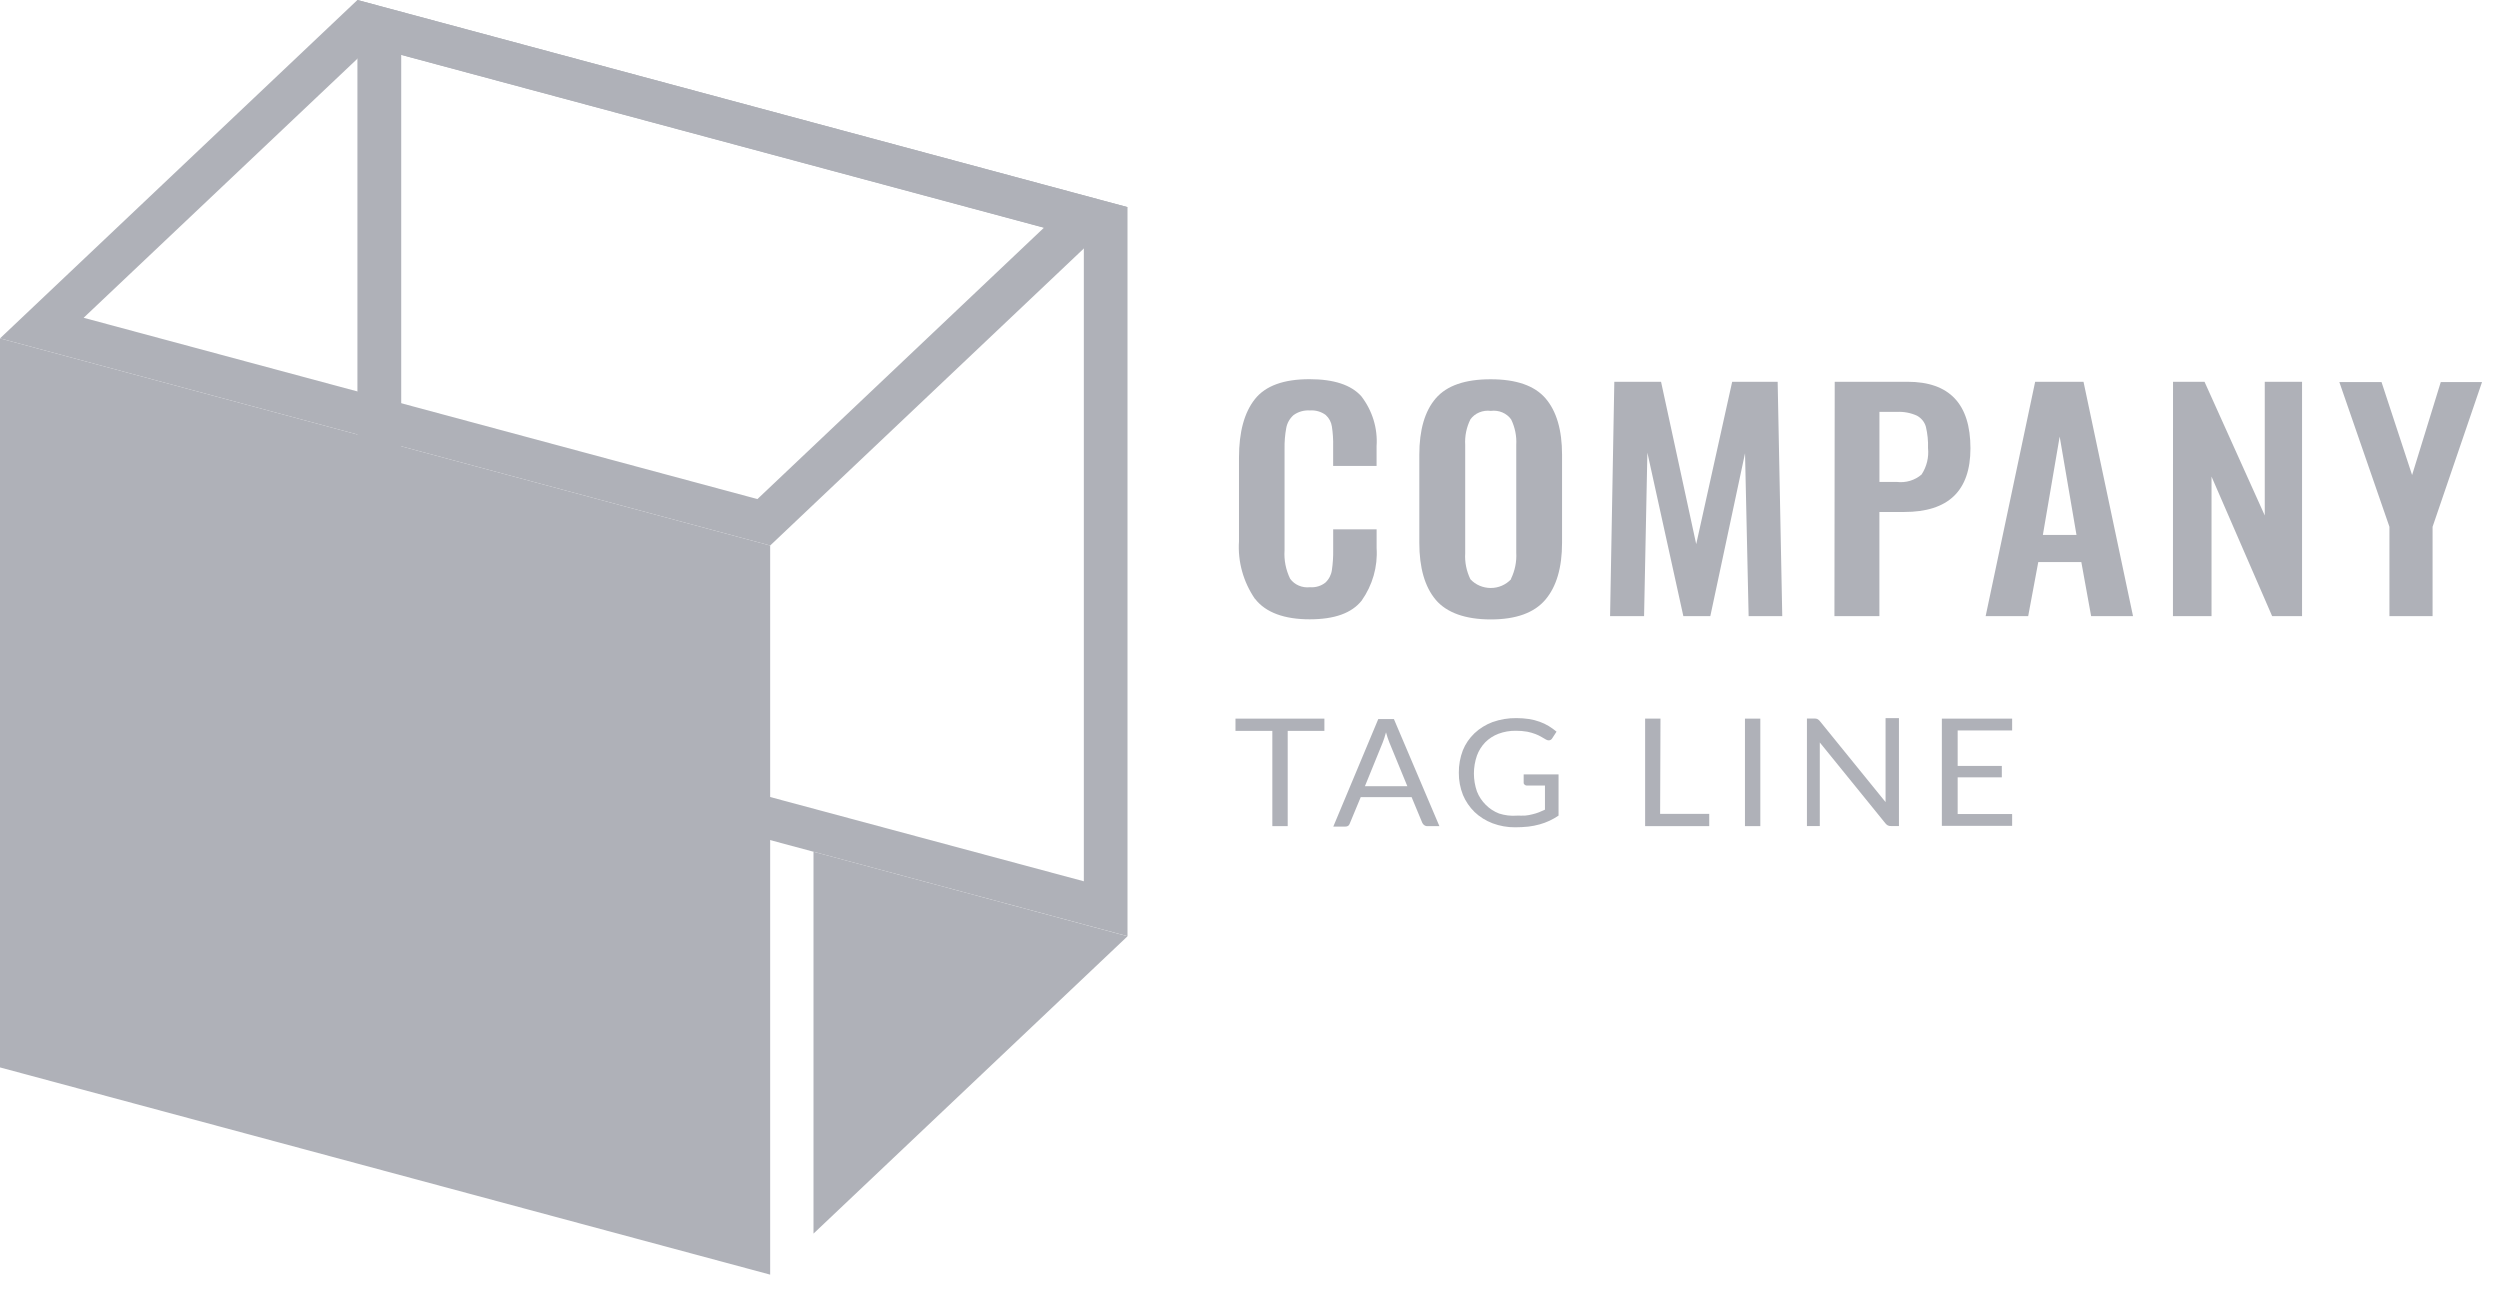
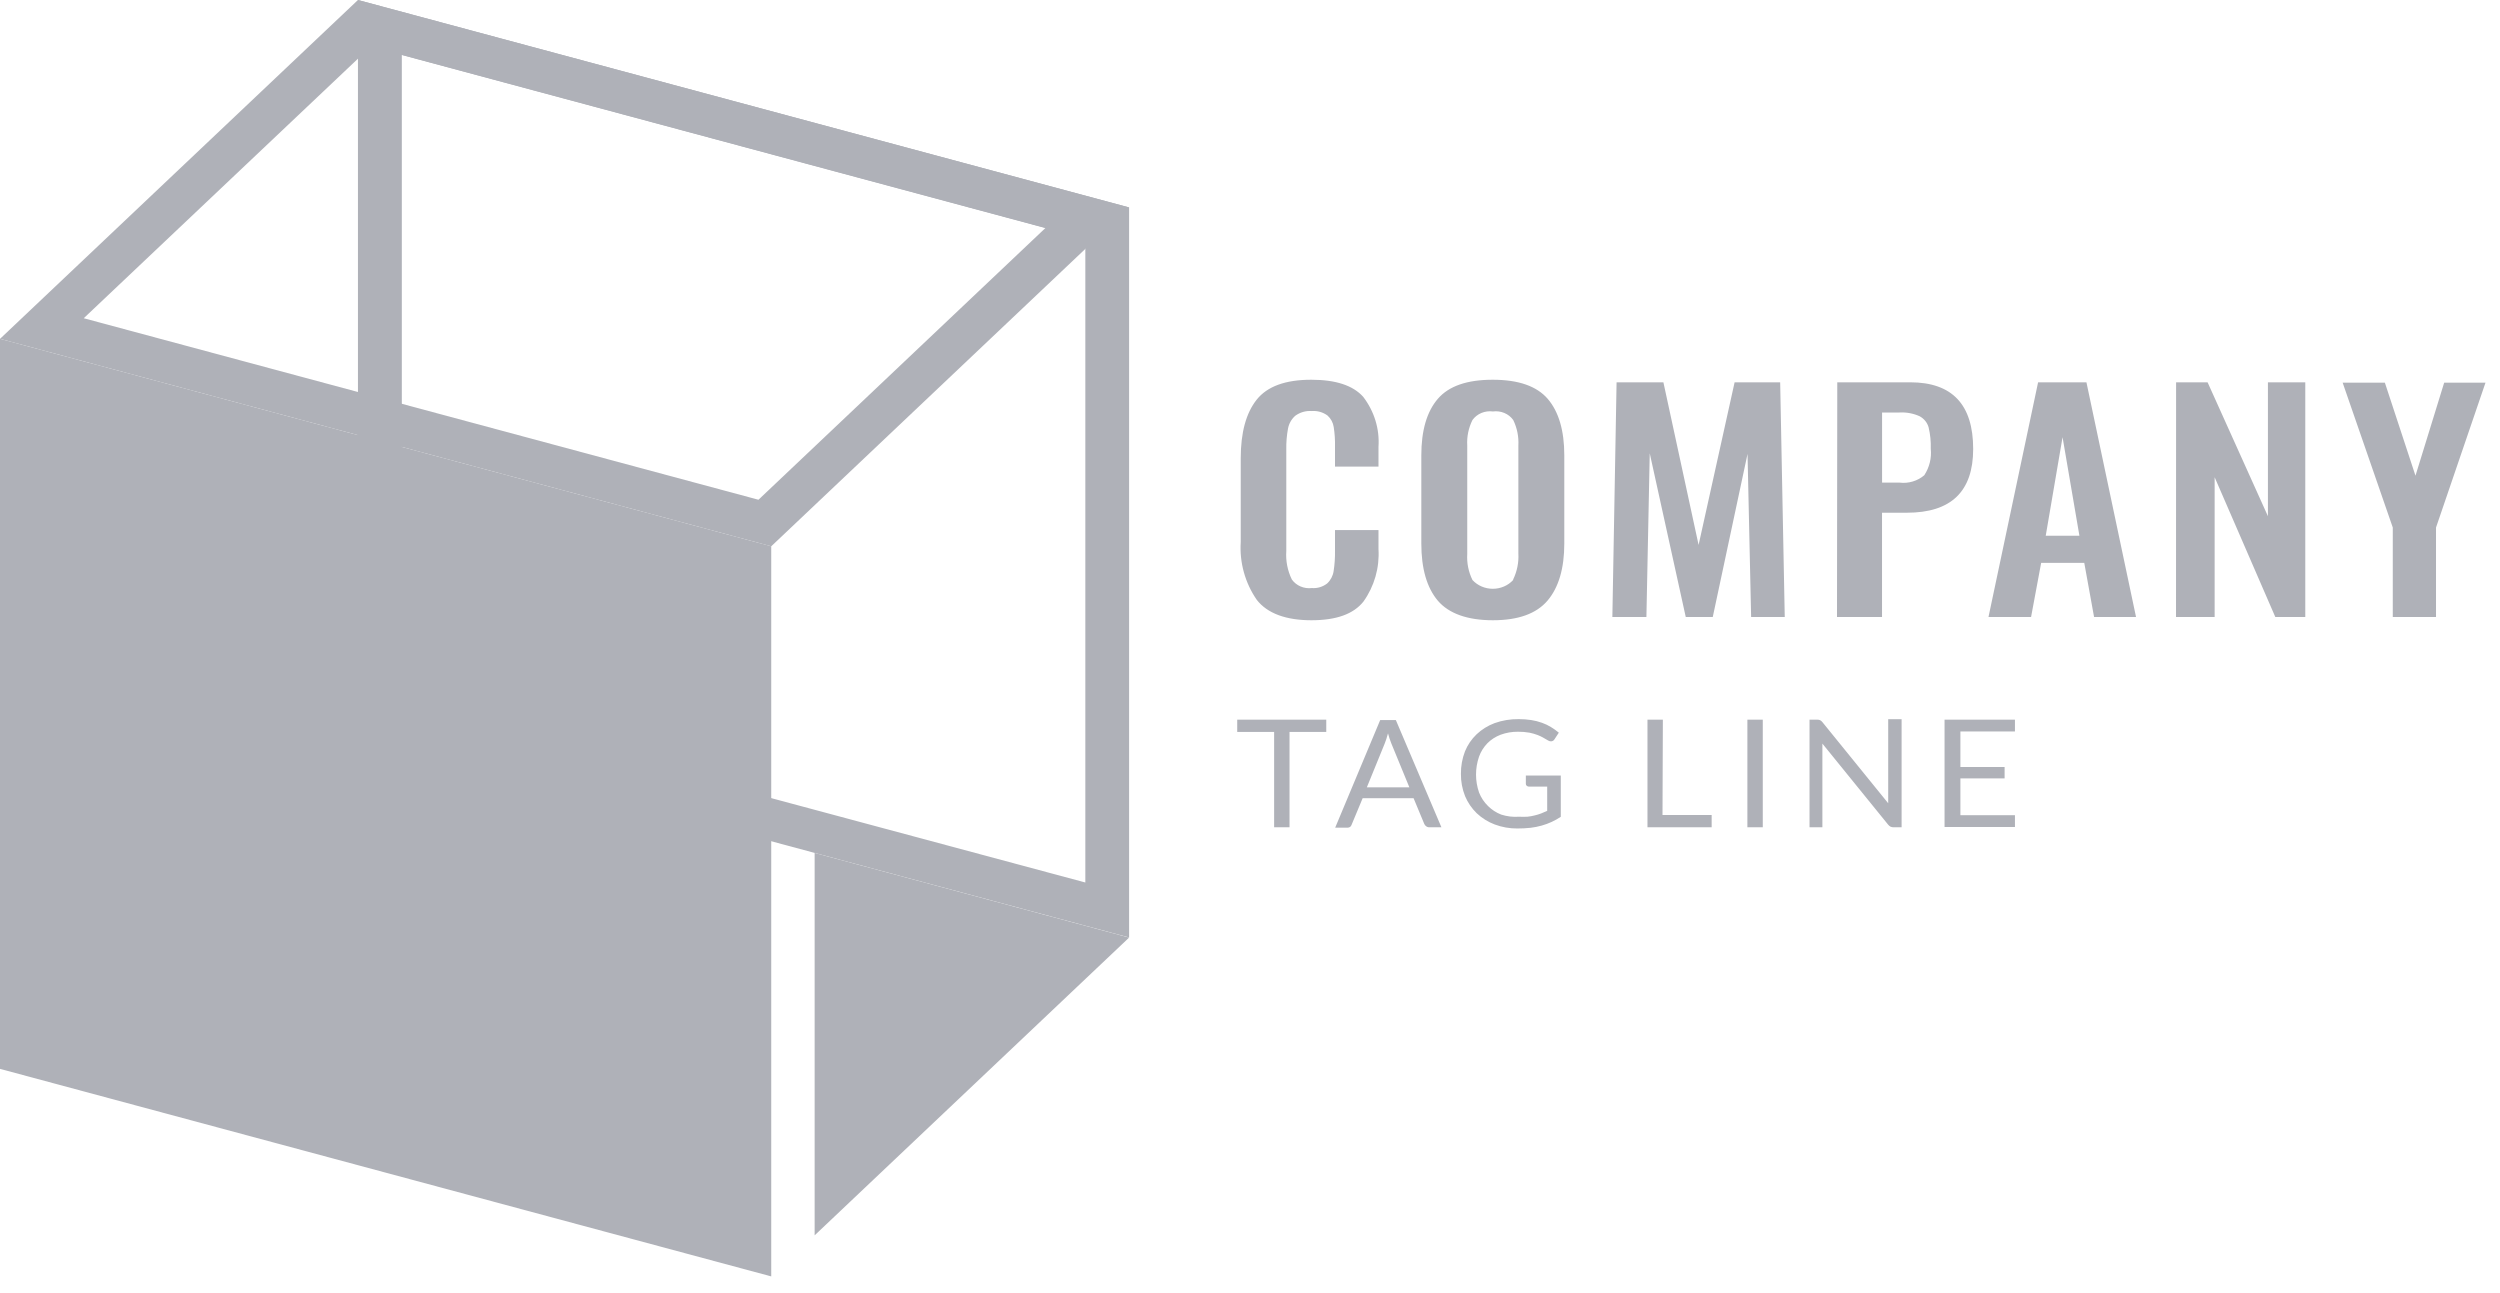
- <svg xmlns="http://www.w3.org/2000/svg" version="1.1" width="62" height="32" viewBox="0 0 62 32">
-   <path fill="#afb1b8" d="M31.124 14.854c-0.291-0.424-0.43-0.926-0.397-1.431v-2.075c0-0.636 0.132-1.119 0.395-1.45s0.715-0.495 1.356-0.494c0.602 0 1.029 0.141 1.282 0.422 0.276 0.359 0.41 0.798 0.379 1.241v0.488h-1.077v-0.494c0.004-0.162-0.007-0.323-0.031-0.483-0.016-0.109-0.070-0.211-0.154-0.287-0.111-0.082-0.25-0.122-0.39-0.112-0.148-0.010-0.294 0.032-0.41 0.118-0.094 0.085-0.156 0.196-0.178 0.317-0.031 0.169-0.045 0.341-0.042 0.513v2.518c-0.017 0.243 0.031 0.486 0.138 0.707 0.054 0.075 0.128 0.134 0.215 0.171s0.183 0.051 0.278 0.040c0.138 0.011 0.275-0.030 0.381-0.114 0.088-0.082 0.144-0.19 0.161-0.306 0.025-0.167 0.036-0.336 0.033-0.505v-0.511h1.077v0.466c0.030 0.462-0.101 0.92-0.372 1.304-0.247 0.308-0.669 0.462-1.289 0.462s-1.088-0.165-1.353-0.507z" />
-   <path fill="#afb1b8" d="M35.607 14.876c-0.272-0.323-0.408-0.794-0.408-1.416v-2.182c0-0.616 0.136-1.083 0.408-1.399s0.727-0.474 1.364-0.473c0.633 0 1.086 0.158 1.358 0.473 0.272 0.317 0.41 0.783 0.41 1.399v2.182c0 0.616-0.138 1.089-0.415 1.414s-0.727 0.488-1.353 0.488c-0.626 0-1.090-0.165-1.364-0.485zM37.474 14.352c0.097-0.202 0.142-0.424 0.129-0.646v-2.672c0.013-0.218-0.031-0.435-0.127-0.633-0.055-0.076-0.131-0.137-0.22-0.174s-0.187-0.050-0.284-0.037c-0.097-0.013-0.195 0-0.285 0.037s-0.166 0.097-0.221 0.174c-0.098 0.198-0.142 0.415-0.129 0.633v2.685c-0.014 0.222 0.031 0.444 0.129 0.646 0.063 0.068 0.14 0.123 0.227 0.16s0.181 0.057 0.277 0.057c0.096 0 0.19-0.019 0.277-0.057s0.164-0.092 0.227-0.16v-0.013z" />
-   <path fill="#afb1b8" d="M40.035 9.468h1.159l0.872 4.027 0.892-4.027h1.128l0.114 5.812h-0.834l-0.089-4.040-0.861 4.040h-0.669l-0.892-4.054-0.082 4.054h-0.843l0.105-5.812z" />
-   <path fill="#afb1b8" d="M45.5 9.468h1.806c1.040 0 1.561 0.55 1.561 1.65 0 1.054-0.548 1.58-1.643 1.579h-0.615v2.583h-1.115l0.007-5.812zM47.042 11.952c0.11 0.013 0.222 0.004 0.328-0.028s0.203-0.085 0.285-0.156c0.128-0.196 0.184-0.427 0.16-0.656 0.006-0.177-0.012-0.355-0.053-0.528-0.016-0.058-0.044-0.112-0.082-0.159s-0.086-0.087-0.141-0.117c-0.155-0.070-0.326-0.102-0.497-0.093h-0.432v1.737h0.432z" />
-   <path fill="#afb1b8" d="M50.474 9.468h1.197l1.228 5.812h-1.039l-0.243-1.34h-1.068l-0.25 1.34h-1.055l1.228-5.812zM51.497 13.267l-0.417-2.44-0.417 2.44h0.834z" />
-   <path fill="#afb1b8" d="M53.892 9.468h0.78l1.494 3.316v-3.316h0.925v5.812h-0.742l-1.503-3.461v3.461h-0.957l0.002-5.812z" />
-   <path fill="#afb1b8" d="M59.258 13.064l-1.242-3.588h1.046l0.758 2.305 0.711-2.305h1.023l-1.226 3.588v2.216h-1.070v-2.216z" />
-   <path fill="#afb1b8" d="M32.845 17.822v0.304h-0.91v2.362h-0.381v-2.362h-0.914v-0.304h2.205z" />
-   <path fill="#afb1b8" d="M35.697 20.488h-0.294c-0.030 0.002-0.059-0.007-0.083-0.025-0.022-0.015-0.039-0.037-0.049-0.061l-0.263-0.633h-1.262l-0.263 0.633c-0.007 0.026-0.021 0.051-0.040 0.072-0.023 0.018-0.053 0.027-0.083 0.025h-0.294l1.115-2.666h0.388l1.128 2.655zM33.85 19.498h1.052l-0.446-1.085c-0.033-0.082-0.060-0.166-0.083-0.251-0.016 0.051-0.029 0.099-0.042 0.141l-0.040 0.112-0.441 1.083z" />
-   <path fill="#afb1b8" d="M37.618 20.226c0.070 0.003 0.14 0.003 0.21 0 0.060-0.006 0.12-0.016 0.178-0.032 0.055-0.013 0.108-0.029 0.16-0.049 0.049-0.019 0.098-0.042 0.149-0.065v-0.599h-0.446c-0.011 0.001-0.022-0.001-0.032-0.005s-0.020-0.009-0.028-0.017c-0.007-0.006-0.013-0.014-0.017-0.022s-0.006-0.018-0.005-0.027v-0.205h0.865v1.022c-0.071 0.048-0.145 0.090-0.223 0.127-0.080 0.037-0.162 0.068-0.247 0.091-0.091 0.025-0.184 0.044-0.279 0.055-0.108 0.011-0.217 0.017-0.325 0.017-0.192 0.002-0.383-0.032-0.562-0.099-0.167-0.064-0.319-0.158-0.446-0.279-0.124-0.122-0.222-0.265-0.288-0.422-0.070-0.177-0.105-0.364-0.103-0.553-0.002-0.19 0.032-0.379 0.1-0.557 0.064-0.158 0.162-0.302 0.288-0.422 0.127-0.12 0.279-0.214 0.446-0.277 0.191-0.068 0.394-0.102 0.597-0.099 0.104-0 0.207 0.008 0.31 0.023 0.091 0.014 0.179 0.037 0.265 0.068 0.078 0.028 0.153 0.063 0.223 0.106 0.068 0.042 0.133 0.088 0.194 0.139l-0.107 0.165c-0.008 0.015-0.021 0.028-0.036 0.037s-0.033 0.014-0.051 0.014c-0.025-0.001-0.049-0.008-0.069-0.021-0.033-0.017-0.069-0.038-0.109-0.063-0.047-0.028-0.097-0.052-0.149-0.072-0.066-0.025-0.135-0.045-0.205-0.059-0.093-0.016-0.188-0.024-0.283-0.023-0.147-0.002-0.293 0.023-0.43 0.074-0.124 0.047-0.236 0.119-0.328 0.211-0.092 0.096-0.163 0.209-0.207 0.331-0.1 0.289-0.1 0.6 0 0.889 0.049 0.125 0.125 0.24 0.223 0.336 0.091 0.091 0.202 0.163 0.325 0.211 0.142 0.046 0.292 0.064 0.441 0.053z" />
-   <path fill="#afb1b8" d="M41.172 20.184h1.217v0.304h-1.59v-2.666h0.381l-0.009 2.362z" />
-   <path fill="#afb1b8" d="M43.656 20.488h-0.381v-2.666h0.381v2.666z" />
-   <path fill="#afb1b8" d="M45.074 17.834c0.023 0.012 0.042 0.029 0.058 0.049l1.63 2.009c-0.002-0.032-0.002-0.063 0-0.095 0-0.030 0-0.059 0-0.087v-1.9h0.332v2.676h-0.192c-0.028 0.002-0.057-0.003-0.083-0.015-0.023-0.013-0.044-0.030-0.060-0.051l-1.628-2.007c0 0.032 0 0.061 0 0.091s0 0.057 0 0.082v1.9h-0.319v-2.666h0.198c0.022 0 0.043 0.004 0.062 0.013z" />
-   <path fill="#afb1b8" d="M49.901 17.822v0.293h-1.351v0.88h1.095v0.283h-1.095v0.91h1.351v0.293h-1.743v-2.659h1.743z" />
-   <path fill="#afb1b8" d="M9.95 1.359l16.929 4.551v15.946l-16.929-4.548v-15.948zM8.864 0v18.082l19.098 5.135v-18.080l-19.098-5.137z" />
-   <path fill="#afb1b8" d="M19.1 31.611l-19.1-5.139v-18.080l19.1 5.137v18.082z" />
-   <path fill="#afb1b8" d="M9.181 1.155l16.708 4.493-7.105 6.729-16.71-4.496 7.108-6.726zM8.864 0l-8.864 8.392 19.1 5.137 8.862-8.392-19.098-5.137z" />
-   <path fill="#afb1b8" d="M20.175 30.593l7.788-7.374-7.788-2.096v9.47z" />
+ <svg xmlns="http://www.w3.org/2000/svg" width="89" height="46" fill="none">
+   <path d="M44.74 21.353a3.258 3.258 0 01-.57-2.057v-2.982c0-.915.19-1.61.567-2.085.378-.475 1.028-.712 1.949-.71.865 0 1.48.202 1.843.607.396.516.589 1.147.545 1.784v.7h-1.548v-.71a3.961 3.961 0 00-.045-.694.689.689 0 00-.221-.413.836.836 0 00-.561-.16.886.886 0 00-.59.17.81.81 0 00-.256.455c-.045.243-.065.49-.061.737v3.62a2 2 0 00.198 1.016.735.735 0 00.31.247.78.78 0 00.399.057.788.788 0 00.548-.164.747.747 0 00.23-.44c.037-.24.053-.483.049-.725v-.735h1.548v.67a2.914 2.914 0 01-.536 1.876c-.355.443-.961.664-1.852.664-.891 0-1.564-.236-1.946-.728zM51.186 21.384c-.391-.465-.587-1.141-.587-2.036V16.21c0-.886.196-1.556.587-2.011.39-.455 1.044-.682 1.961-.68.91 0 1.56.227 1.952.68.39.455.59 1.125.59 2.011v3.138c0 .886-.2 1.565-.596 2.033-.398.467-1.045.7-1.946.7-.9 0-1.567-.236-1.961-.697zm2.682-.753c.14-.29.204-.61.186-.928v-3.841a1.843 1.843 0 00-.183-.91.738.738 0 00-.316-.25.785.785 0 00-.408-.054.794.794 0 00-.41.054.749.749 0 00-.317.25c-.141.283-.205.596-.186.91v3.859c-.02.32.044.638.186.928a.96.96 0 00.326.23 1.009 1.009 0 00.796 0 .96.96 0 00.326-.23v-.018zM57.55 13.61h1.667l1.253 5.79 1.282-5.79h1.622l.163 8.356H62.34l-.128-5.807-1.238 5.807h-.961l-1.282-5.828-.119 5.828H57.4l.15-8.355zM65.406 13.61h2.596c1.495 0 2.243.791 2.243 2.373 0 1.515-.787 2.271-2.362 2.27H67v3.713h-1.603l.01-8.355zm2.218 3.571c.158.02.319.006.47-.04.153-.045.293-.122.411-.223.184-.283.265-.614.23-.944a2.854 2.854 0 00-.076-.758.63.63 0 00-.118-.23.67.67 0 00-.203-.168 1.528 1.528 0 00-.714-.133h-.622v2.496h.622zM72.556 13.61h1.721l1.766 8.356h-1.494l-.349-1.927h-1.535l-.359 1.927H70.79l1.766-8.355zm1.471 5.462l-.6-3.508-.599 3.508h1.2zM77.47 13.61h1.12l2.148 4.767V13.61h1.33v8.355h-1.067l-2.16-4.976v4.976h-1.375l.003-8.355zM85.183 18.78l-1.785-5.158h1.503l1.09 3.313 1.022-3.313h1.471l-1.762 5.158v3.186h-1.539V18.78zM47.215 25.619v.437h-1.308v3.395h-.548v-3.395h-1.314v-.437h3.17zM51.314 29.451h-.423a.176.176 0 01-.119-.036.196.196 0 01-.07-.088l-.378-.91H48.51l-.379.91a.257.257 0 01-.057.103.183.183 0 01-.119.036h-.423l1.603-3.832h.557l1.622 3.817zm-2.654-1.423h1.513l-.641-1.56a2.964 2.964 0 01-.119-.36l-.06.203-.058.16-.635 1.557zM54.077 29.075c.1.005.2.005.3 0 .087-.009.173-.024.257-.046a1.82 1.82 0 00.23-.07c.071-.027.142-.06.216-.093v-.862h-.641a.12.12 0 01-.087-.03.084.084 0 01-.032-.07v-.295h1.244v1.469a2.355 2.355 0 01-.677.312 2.653 2.653 0 01-.4.08 4.455 4.455 0 01-.468.024 2.252 2.252 0 01-.808-.143 1.935 1.935 0 01-.64-.4 1.849 1.849 0 01-.414-.607 2.074 2.074 0 01-.148-.795 2.155 2.155 0 01.145-.802c.092-.227.232-.433.413-.606.183-.173.401-.308.641-.398.274-.098.566-.146.859-.142.15 0 .298.01.445.033.13.02.258.052.382.097.112.04.22.09.32.152.099.06.192.127.28.2l-.155.237a.14.14 0 01-.052.052.15.15 0 01-.073.02.196.196 0 01-.1-.03 1.906 1.906 0 01-.156-.09 1.369 1.369 0 00-.215-.104 1.869 1.869 0 00-.295-.085 2.256 2.256 0 00-.407-.033 1.743 1.743 0 00-.618.106c-.179.068-.34.171-.471.303-.133.138-.235.3-.298.477a1.953 1.953 0 000 1.277c.07.18.179.345.32.482.132.132.291.235.468.304.204.066.42.092.635.076zM59.185 29.014h1.75v.437H58.65v-3.832h.548l-.013 3.395zM62.755 29.45h-.548V25.62h.548v3.832zM64.794 25.637a.27.27 0 01.083.07l2.343 2.889a.972.972 0 010-.137v-2.855h.477v3.847h-.275a.24.24 0 01-.119-.021.314.314 0 01-.086-.073l-2.34-2.885v2.979h-.458V25.62h.285c.031 0 .062.006.09.018zM71.732 25.619v.422H69.79v1.265h1.574v.406H69.79v1.308h1.942v.422h-2.506v-3.823h2.506zM14.303 1.954l24.335 6.541v22.922L14.305 24.88V1.954zM12.743 0v25.992l27.453 7.382V7.384L12.743 0z" fill="#AFB1B8" />
+   <path d="M27.456 45.44L0 38.052v-25.99l27.456 7.385V45.44z" fill="#AFB1B8" />
+   <path d="M13.198 1.66l24.017 6.459-10.214 9.672-24.02-6.462 10.217-9.67zM12.743 0L0 12.063l27.456 7.385 12.74-12.063L12.743 0zM29.001 43.978l11.195-10.6-11.195-3.013v13.613z" fill="#AFB1B8" />
</svg>
